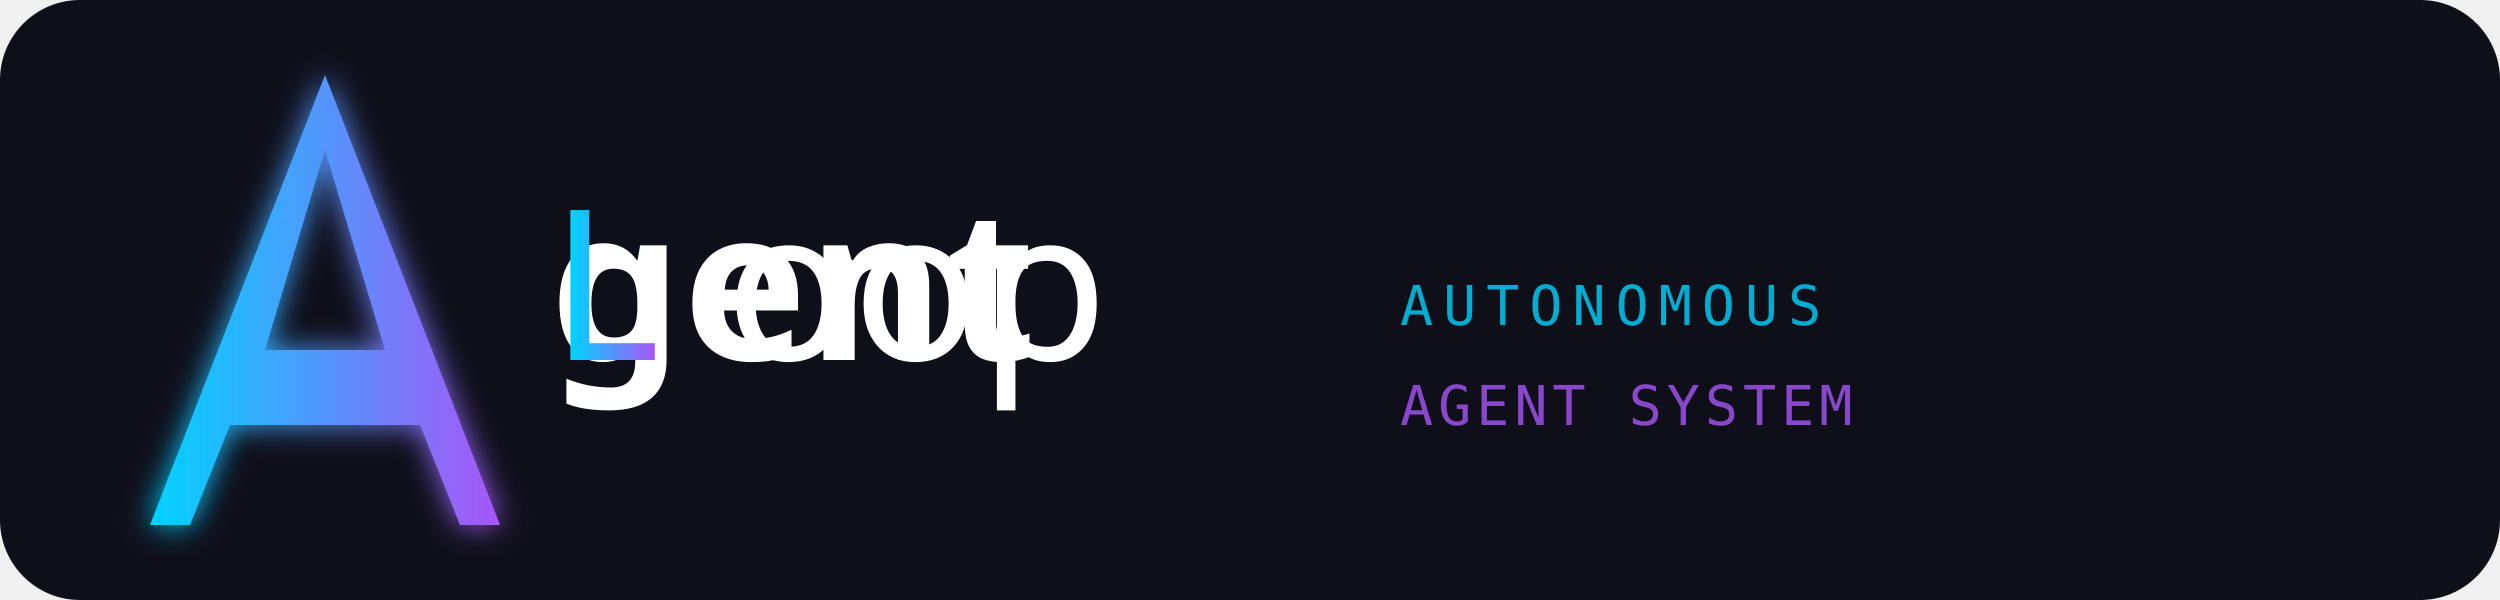
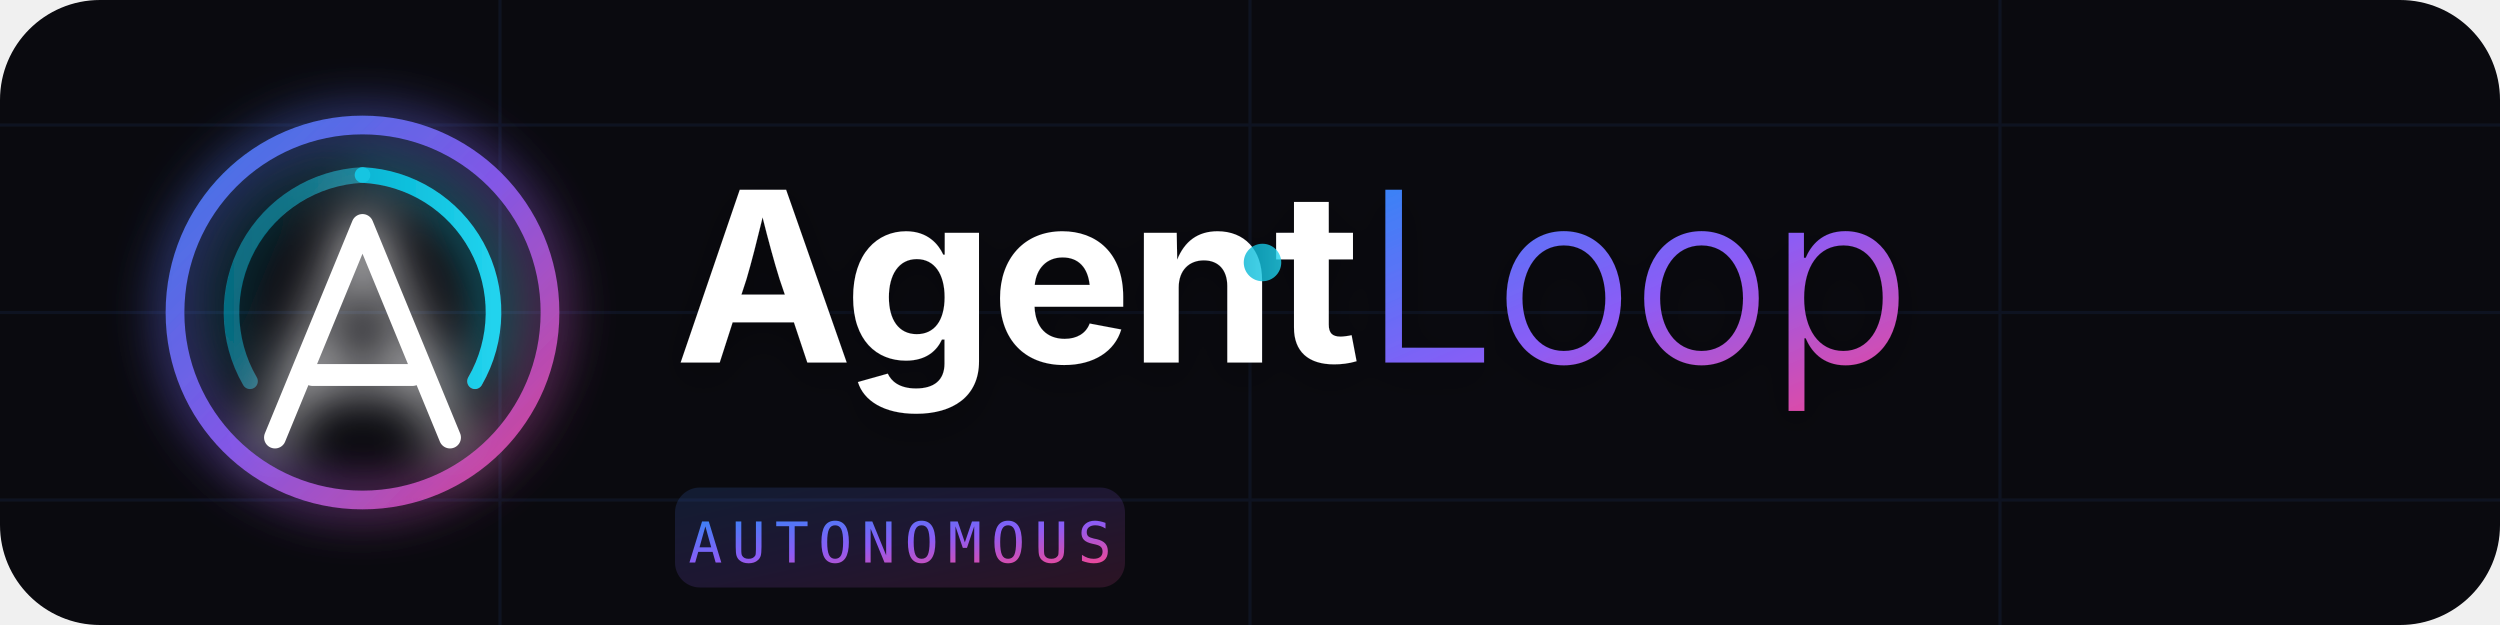
- <svg xmlns="http://www.w3.org/2000/svg" viewBox="0 0 500 120" width="500" height="120">
+ <svg xmlns="http://www.w3.org/2000/svg" viewBox="0 0 400 100" width="400" height="100">
  <defs>
-     <linearGradient id="grad" x1="0%" y1="0%" x2="100%" y2="0%">
-       <stop offset="0%" style="stop-color:#00d4ff" />
-       <stop offset="100%" style="stop-color:#a855f7" />
+     <linearGradient id="mainGrad" x1="0%" y1="0%" x2="100%" y2="100%">
+       <stop offset="0%" style="stop-color:#3b82f6" />
+       <stop offset="50%" style="stop-color:#8b5cf6" />
+       <stop offset="100%" style="stop-color:#ec4899" />
    </linearGradient>
-     <filter id="glow">
-       <feGaussianBlur stdDeviation="3" result="blur" />
+     <linearGradient id="accentGrad" x1="0%" y1="0%" x2="100%" y2="0%">
+       <stop offset="0%" style="stop-color:#06b6d4" />
+       <stop offset="100%" style="stop-color:#22d3ee" />
+     </linearGradient>
+     <filter id="glow" x="-50%" y="-50%" width="200%" height="200%">
+       <feGaussianBlur stdDeviation="4" result="coloredBlur" />
      <feMerge>
-         <feMergeNode in="blur" />
+         <feMergeNode in="coloredBlur" />
        <feMergeNode in="SourceGraphic" />
      </feMerge>
    </filter>
+     <filter id="shadow" x="-20%" y="-20%" width="140%" height="140%">
+       <feDropShadow dx="0" dy="2" stdDeviation="3" flood-color="#000" flood-opacity="0.3" />
+     </filter>
  </defs>
-   <rect width="500" height="120" rx="16" fill="#0f0f1a" />
-   <g transform="translate(30, 15)" filter="url(#glow)">
-     <path d="M35 0 L70 90 L62 90 L54 70 L16 70 L8 90 L0 90 Z M35 15 L23 55 L47 55 Z" fill="url(#grad)" />
+   <rect width="400" height="100" rx="16" fill="#0a0a0f" />
+   <g opacity="0.08">
+     <line x1="0" y1="20" x2="400" y2="20" stroke="#3b82f6" stroke-width="0.5" />
+     <line x1="0" y1="50" x2="400" y2="50" stroke="#3b82f6" stroke-width="0.5" />
+     <line x1="0" y1="80" x2="400" y2="80" stroke="#3b82f6" stroke-width="0.5" />
+     <line x1="80" y1="0" x2="80" y2="100" stroke="#3b82f6" stroke-width="0.5" />
+     <line x1="200" y1="0" x2="200" y2="100" stroke="#3b82f6" stroke-width="0.5" />
+     <line x1="320" y1="0" x2="320" y2="100" stroke="#3b82f6" stroke-width="0.5" />
  </g>
-   <text x="110" y="72" font-family="system-ui, sans-serif" font-size="42" font-weight="700" fill="white">gent</text>
-   <text x="110" y="72" font-family="system-ui, sans-serif" font-size="42" font-weight="300" fill="url(#grad)">L</text>
-   <text x="145" y="72" font-family="system-ui, sans-serif" font-size="42" font-weight="300" fill="white">oop</text>
-   <text x="280" y="65" font-family="monospace" font-size="11" fill="#00d4ff" letter-spacing="2" opacity="0.8">AUTONOMOUS</text>
-   <text x="280" y="85" font-family="monospace" font-size="11" fill="#a855f7" letter-spacing="1" opacity="0.8">AGENT SYSTEM</text>
+   <g transform="translate(24, 16)" filter="url(#glow)">
+     <circle cx="34" cy="34" r="30" fill="none" stroke="url(#mainGrad)" stroke-width="3" opacity="0.9" />
+     <path d="M34 12 A22 22 0 0 1 52 45" fill="none" stroke="url(#accentGrad)" stroke-width="2.5" stroke-linecap="round" />
+     <path d="M16 45 A22 22 0 0 1 34 12" fill="none" stroke="url(#accentGrad)" stroke-width="2.5" stroke-linecap="round" opacity="0.5" />
+     <path d="M20 54 L34 20 L48 54 M26 44 L42 44" fill="none" stroke="white" stroke-width="3.5" stroke-linecap="round" stroke-linejoin="round" />
+   </g>
+   <g filter="url(#shadow)">
+     <text x="108" y="58" font-family="'SF Pro Display', 'Helvetica Neue', system-ui, sans-serif" font-size="38" font-weight="700" fill="white" letter-spacing="-0.5">Agent</text>
+     <text x="218" y="58" font-family="'SF Pro Display', 'Helvetica Neue', system-ui, sans-serif" font-size="38" font-weight="300" fill="url(#mainGrad)" letter-spacing="-0.5">Loop</text>
+   </g>
+   <circle cx="202" cy="42" r="3" fill="url(#accentGrad)" opacity="0.8">
+     <animate attributeName="opacity" values="0.8;0.3;0.8" dur="2s" repeatCount="indefinite" />
+   </circle>
+   <g transform="translate(108, 78)">
+     <rect x="0" y="0" width="72" height="16" rx="4" fill="url(#mainGrad)" opacity="0.15" />
+     <text x="36" y="12" font-family="'SF Mono', 'Monaco', monospace" font-size="9" font-weight="500" fill="url(#mainGrad)" text-anchor="middle" letter-spacing="1.5">AUTONOMOUS</text>
+   </g>
</svg>
